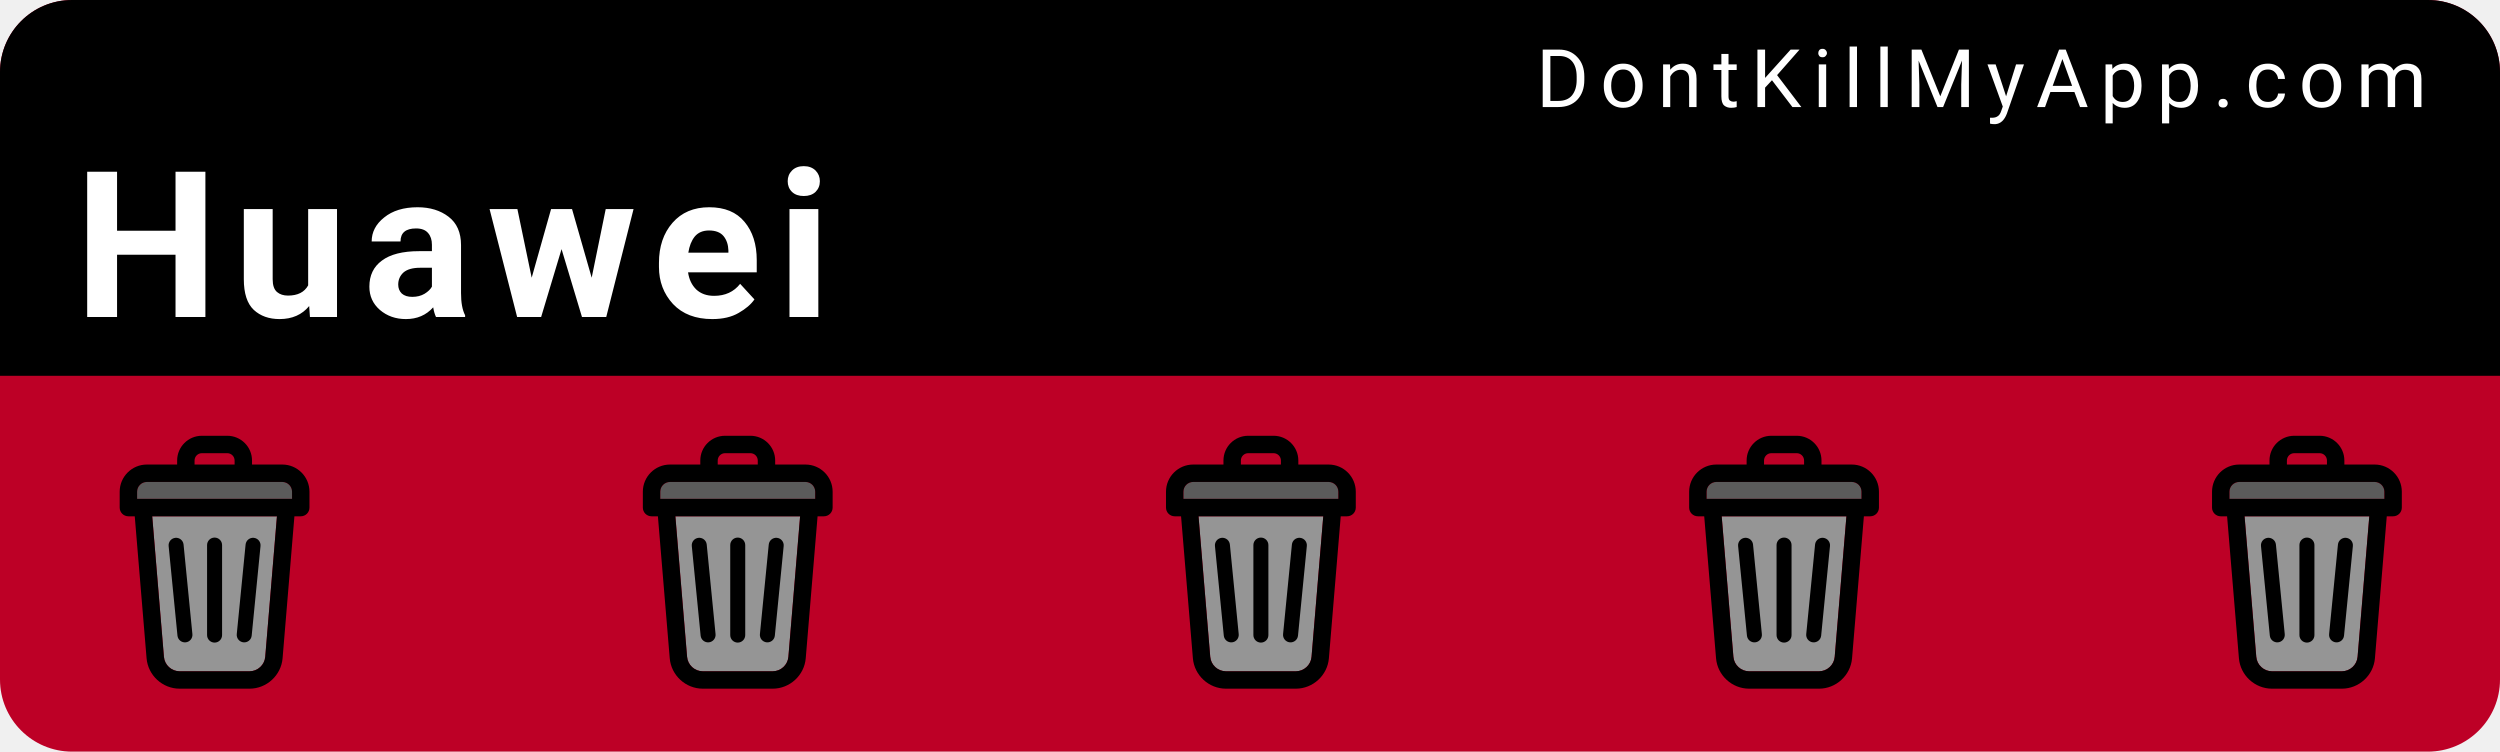
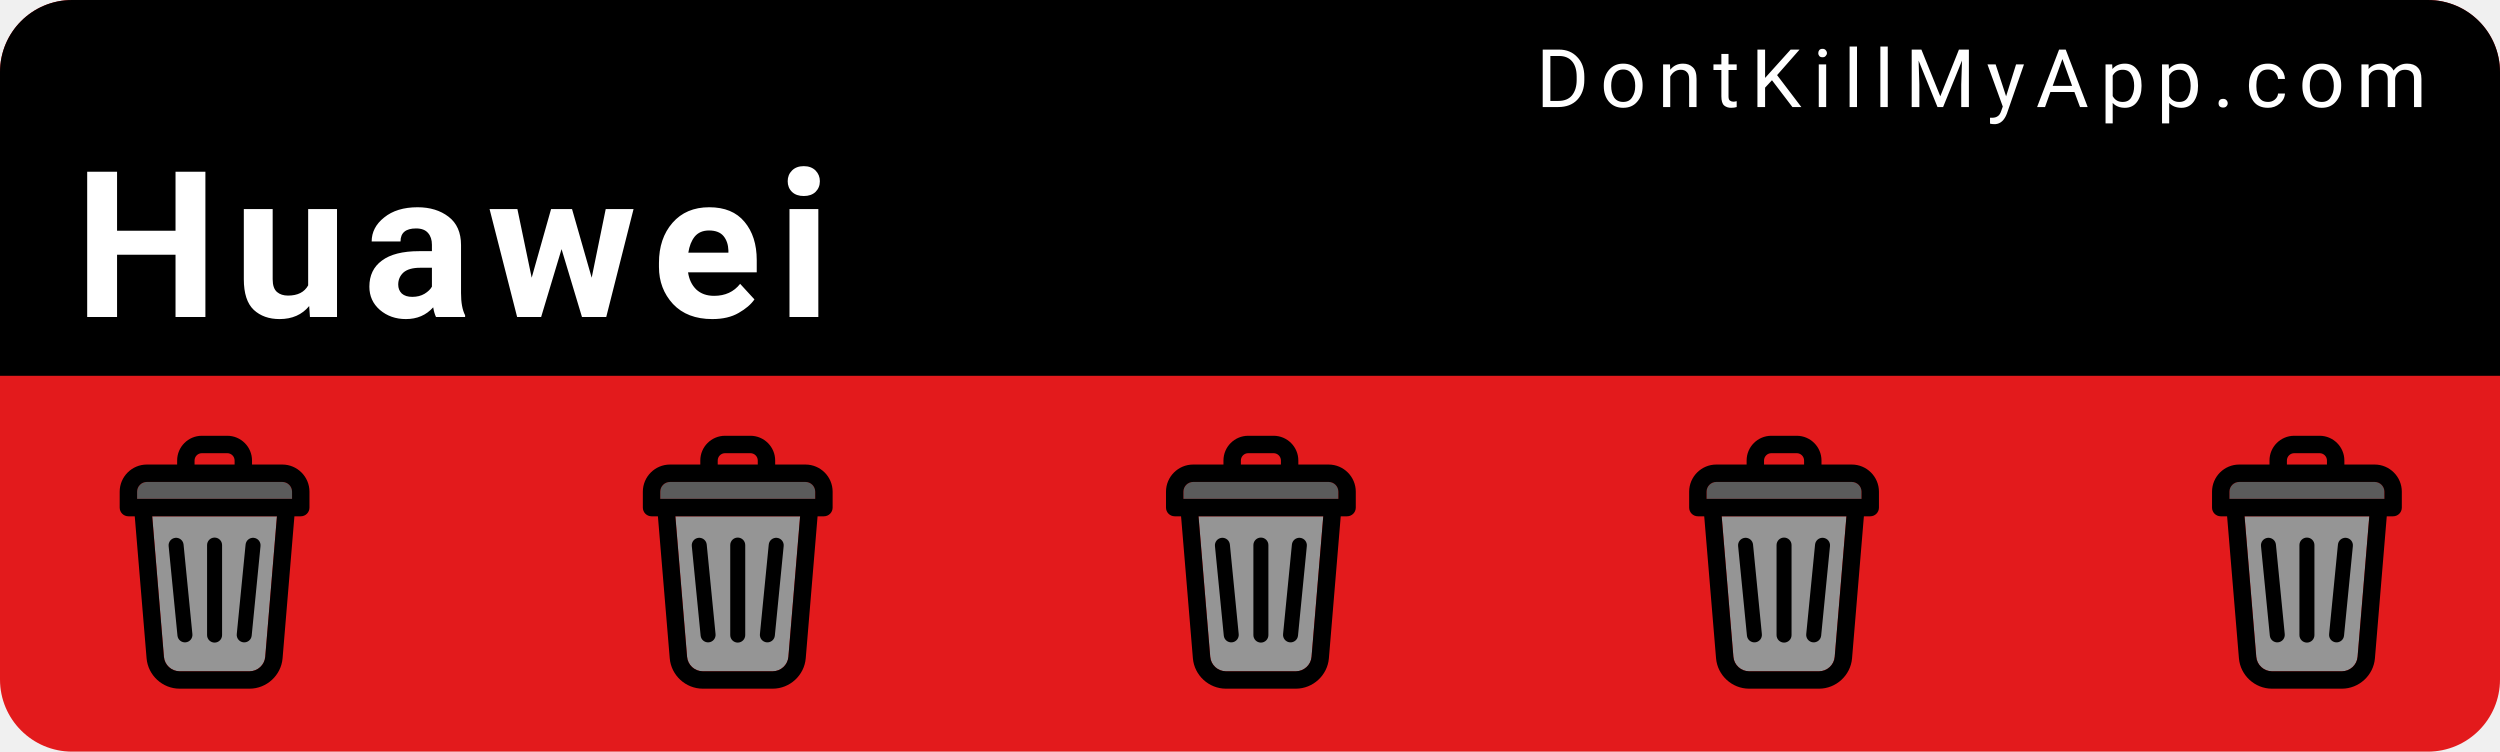
<svg xmlns="http://www.w3.org/2000/svg" width="153mm" height="46mm" viewBox="0 0 153 46" version="1.1" id="svg8">
  <defs id="defs2" />
  <g id="layer1" transform="translate(0,-251)">
-     <rect style="color:#000000;clip-rule:nonzero;display:inline;overflow:visible;visibility:visible;opacity:1;isolation:auto;mix-blend-mode:normal;color-interpolation:sRGB;color-interpolation-filters:linearRGB;solid-color:#000000;solid-opacity:1;fill:#bd0026;fill-opacity:1;fill-rule:nonzero;stroke:none;stroke-width:0.529;stroke-linecap:round;stroke-linejoin:miter;stroke-miterlimit:4;stroke-dasharray:none;stroke-dashoffset:0;stroke-opacity:1;color-rendering:auto;image-rendering:auto;shape-rendering:auto;text-rendering:auto;enable-background:accumulate" id="bkg" width="153" height="46" x="6.5503158e-15" y="251" rx="4.416" ry="4.416" />
+     <rect style="color:#000000;clip-rule:nonzero;display:inline;overflow:visible;visibility:visible;opacity:1;isolation:auto;mix-blend-mode:normal;color-interpolation:sRGB;color-interpolation-filters:linearRGB;solid-color:#000000;solid-opacity:1;fill:#e31a1c;fill-opacity:1;fill-rule:nonzero;stroke:none;stroke-width:0.529;stroke-linecap:round;stroke-linejoin:miter;stroke-miterlimit:4;stroke-dasharray:none;stroke-dashoffset:0;stroke-opacity:1;color-rendering:auto;image-rendering:auto;shape-rendering:auto;text-rendering:auto;enable-background:accumulate" id="bkg" width="153" height="46" x="6.5503158e-15" y="251" rx="4.416" ry="4.416" />
    <path style="color:#000000;clip-rule:nonzero;display:inline;overflow:visible;visibility:visible;opacity:1;isolation:auto;mix-blend-mode:normal;color-interpolation:sRGB;color-interpolation-filters:linearRGB;solid-color:#000000;solid-opacity:1;fill:#000000;fill-opacity:1;fill-rule:nonzero;stroke:none;stroke-width:2;stroke-linecap:round;stroke-linejoin:miter;stroke-miterlimit:4;stroke-dasharray:none;stroke-dashoffset:0;stroke-opacity:1;color-rendering:auto;image-rendering:auto;shape-rendering:auto;text-rendering:auto;enable-background:accumulate" d="M 16.689,0 C 7.443,0 0,7.443 0,16.689 V 86.93 H 578.268 V 16.689 C 578.268,7.443 570.824,0 561.578,0 Z" id="bkgtop" transform="matrix(0.2645833,0,0,0.2645833,0,251)" />
    <text xml:space="preserve" style="font-style:normal;font-variant:normal;font-weight:300;font-stretch:normal;font-size:9.648px;line-height:0%;font-family:Roboto;-inkscape-font-specification:'Roboto Light';text-align:start;letter-spacing:0.685px;word-spacing:0px;writing-mode:lr-tb;text-anchor:start;fill:#ffffff;fill-opacity:1;stroke:none;stroke-width:0.201px;stroke-linecap:butt;stroke-linejoin:miter;stroke-opacity:1" x="94.007" y="257.55" id="link">
      <tspan id="tspan817" x="94.007" y="257.55" style="font-style:normal;font-variant:normal;font-weight:normal;font-stretch:normal;font-size:4.939px;font-family:Roboto;-inkscape-font-specification:Roboto;fill:#ffffff;stroke-width:0.201px">DontKillMyApp.com</tspan>
    </text>
    <text xml:space="preserve" style="font-style:normal;font-variant:normal;font-weight:bold;font-stretch:normal;font-size:12.7px;line-height:0%;font-family:Roboto;-inkscape-font-specification:'Roboto Bold';text-align:start;letter-spacing:0.902px;word-spacing:0px;writing-mode:lr-tb;text-anchor:start;fill:#ffffff;fill-opacity:1;stroke:none;stroke-width:0.265px;stroke-linecap:butt;stroke-linejoin:miter;stroke-opacity:1" x="4.538" y="270.402" id="vendor">
      <tspan id="tspan821" x="4.538" y="270.402" style="font-style:normal;font-variant:normal;font-weight:bold;font-stretch:normal;font-size:12.5px;font-family:Roboto;-inkscape-font-specification:'Roboto Bold';fill:#ffffff;stroke-width:0.265px">Huawei</tspan>
    </text>
    <g id="poo1" transform="matrix(0.01510025,0,0,0.01510025,5.393161,277.6693)">
      <svg version="1.1" id="Layer_1" x="0px" y="0px" height="1025" width="1025" viewBox="0 0 297 297" style="enable-background:new 0 0 297 297;" xml:space="preserve">
        <defs id="defs44">





	</defs>
        <path style="fill:#959595;fill-opacity:1" d="M 221.74,94.57 207.98,259.6 c -0.79,9.51 -8.88,16.95 -18.42,16.95 h -82.12 c -9.53,0 -17.63,-7.44 -18.42,-16.95 L 75.27,94.57 Z" id="path2" />
        <path style="fill:#5b5b5b;fill-opacity:1" d="m 239.49,65.69 v 8.43 H 57.51 v -8.43 c 0,-6.32 5.14,-11.47 11.47,-11.47 h 159.05 c 6.32,0 11.46,5.15 11.46,11.47 z" id="path4" />
        <path d="m 259.94,65.69 v 18.66 c 0,5.64 -4.58,10.22 -10.22,10.22 h -7.46 l -13.9,166.73 c -1.67,20.02 -18.71,35.7 -38.8,35.7 H 107.44 C 87.36,297 70.31,281.32 68.64,261.3 L 54.75,94.57 h -7.46 c -5.65,0 -10.23,-4.58 -10.23,-10.22 V 65.69 c 0,-17.6 14.32,-31.91 31.92,-31.91 h 35.56 V 29.05 C 104.54,13.03 117.57,0 133.59,0 h 29.82 c 16.02,0 29.06,13.03 29.06,29.05 v 4.73 h 35.56 c 17.6,0 31.91,14.31 31.91,31.91 z m -20.45,8.43 v -8.43 c 0,-6.32 -5.14,-11.47 -11.46,-11.47 H 68.98 c -6.33,0 -11.47,5.15 -11.47,11.47 v 8.43 z M 207.98,259.6 221.74,94.57 H 75.27 L 89.02,259.6 c 0.79,9.51 8.89,16.95 18.42,16.95 h 82.12 c 9.54,0 17.63,-7.44 18.42,-16.95 z M 172.02,33.78 v -4.73 c 0,-4.74 -3.86,-8.6 -8.61,-8.6 h -29.82 c -4.74,0 -8.6,3.86 -8.6,8.6 v 4.73 z" id="path6" />
        <g id="g11">
</g>
        <g id="g13">
</g>
        <g id="g15">
</g>
        <g id="g17">
</g>
        <g id="g19">
</g>
        <g id="g21">
</g>
        <g id="g23">
</g>
        <g id="g25">
</g>
        <g id="g27">
</g>
        <g id="g29">
</g>
        <g id="g31">
</g>
        <g id="g33">
</g>
        <g id="g35">
</g>
        <g id="g37">
</g>
        <g id="g39">
</g>
        <rect style="color:#000000;clip-rule:nonzero;display:inline;overflow:visible;visibility:visible;opacity:1;isolation:auto;mix-blend-mode:normal;color-interpolation:sRGB;color-interpolation-filters:linearRGB;solid-color:#000000;solid-opacity:1;fill:#000000;fill-opacity:1;fill-rule:nonzero;stroke:none;stroke-width:1;stroke-linecap:round;stroke-linejoin:miter;stroke-miterlimit:4;stroke-dasharray:none;stroke-dashoffset:0;stroke-opacity:0.93;color-rendering:auto;image-rendering:auto;shape-rendering:auto;text-rendering:auto;enable-background:accumulate" id="rect860" width="17.619" height="123.331" x="81.387" y="129.326" rx="8.809" ry="8.809" transform="rotate(-5.630683)" />
        <rect ry="8.809" rx="8.809" y="100.186" x="196.562" height="123.331" width="17.619" id="rect862" style="color:#000000;clip-rule:nonzero;display:inline;overflow:visible;visibility:visible;opacity:1;isolation:auto;mix-blend-mode:normal;color-interpolation:sRGB;color-interpolation-filters:linearRGB;solid-color:#000000;solid-opacity:1;fill:#000000;fill-opacity:1;fill-rule:nonzero;stroke:none;stroke-width:1;stroke-linecap:round;stroke-linejoin:miter;stroke-miterlimit:4;stroke-dasharray:none;stroke-dashoffset:0;stroke-opacity:0.93;color-rendering:auto;image-rendering:auto;shape-rendering:auto;text-rendering:auto;enable-background:accumulate" transform="rotate(5.630683)" />
        <rect style="color:#000000;clip-rule:nonzero;display:inline;overflow:visible;visibility:visible;opacity:1;isolation:auto;mix-blend-mode:normal;color-interpolation:sRGB;color-interpolation-filters:linearRGB;solid-color:#000000;solid-opacity:1;fill:#000000;fill-opacity:1;fill-rule:nonzero;stroke:none;stroke-width:1;stroke-linecap:round;stroke-linejoin:miter;stroke-miterlimit:4;stroke-dasharray:none;stroke-dashoffset:0;stroke-opacity:0.93;color-rendering:auto;image-rendering:auto;shape-rendering:auto;text-rendering:auto;enable-background:accumulate" id="rect864" width="17.619" height="123.331" x="139.691" y="119.555" rx="8.809" ry="8.809" />
      </svg>
    </g>
    <g transform="matrix(0.01510025,0,0,0.01510025,37.41043,277.6693)" id="poo2">
      <svg version="1.1" id="Layer_1" x="0px" y="0px" height="1025" width="1025" viewBox="0 0 297 297" style="enable-background:new 0 0 297 297;" xml:space="preserve">
        <defs id="defs44">





	</defs>
        <path style="fill:#959595;fill-opacity:1" d="M 221.74,94.57 207.98,259.6 c -0.79,9.51 -8.88,16.95 -18.42,16.95 h -82.12 c -9.53,0 -17.63,-7.44 -18.42,-16.95 L 75.27,94.57 Z" id="path2" />
        <path style="fill:#5b5b5b;fill-opacity:1" d="m 239.49,65.69 v 8.43 H 57.51 v -8.43 c 0,-6.32 5.14,-11.47 11.47,-11.47 h 159.05 c 6.32,0 11.46,5.15 11.46,11.47 z" id="path4" />
        <path d="m 259.94,65.69 v 18.66 c 0,5.64 -4.58,10.22 -10.22,10.22 h -7.46 l -13.9,166.73 c -1.67,20.02 -18.71,35.7 -38.8,35.7 H 107.44 C 87.36,297 70.31,281.32 68.64,261.3 L 54.75,94.57 h -7.46 c -5.65,0 -10.23,-4.58 -10.23,-10.22 V 65.69 c 0,-17.6 14.32,-31.91 31.92,-31.91 h 35.56 V 29.05 C 104.54,13.03 117.57,0 133.59,0 h 29.82 c 16.02,0 29.06,13.03 29.06,29.05 v 4.73 h 35.56 c 17.6,0 31.91,14.31 31.91,31.91 z m -20.45,8.43 v -8.43 c 0,-6.32 -5.14,-11.47 -11.46,-11.47 H 68.98 c -6.33,0 -11.47,5.15 -11.47,11.47 v 8.43 z M 207.98,259.6 221.74,94.57 H 75.27 L 89.02,259.6 c 0.79,9.51 8.89,16.95 18.42,16.95 h 82.12 c 9.54,0 17.63,-7.44 18.42,-16.95 z M 172.02,33.78 v -4.73 c 0,-4.74 -3.86,-8.6 -8.61,-8.6 h -29.82 c -4.74,0 -8.6,3.86 -8.6,8.6 v 4.73 z" id="path6" />
        <g id="g11">
</g>
        <g id="g13">
</g>
        <g id="g15">
</g>
        <g id="g17">
</g>
        <g id="g19">
</g>
        <g id="g21">
</g>
        <g id="g23">
</g>
        <g id="g25">
</g>
        <g id="g27">
</g>
        <g id="g29">
</g>
        <g id="g31">
</g>
        <g id="g33">
</g>
        <g id="g35">
</g>
        <g id="g37">
</g>
        <g id="g39">
</g>
        <rect style="color:#000000;clip-rule:nonzero;display:inline;overflow:visible;visibility:visible;opacity:1;isolation:auto;mix-blend-mode:normal;color-interpolation:sRGB;color-interpolation-filters:linearRGB;solid-color:#000000;solid-opacity:1;fill:#000000;fill-opacity:1;fill-rule:nonzero;stroke:none;stroke-width:1;stroke-linecap:round;stroke-linejoin:miter;stroke-miterlimit:4;stroke-dasharray:none;stroke-dashoffset:0;stroke-opacity:0.93;color-rendering:auto;image-rendering:auto;shape-rendering:auto;text-rendering:auto;enable-background:accumulate" id="rect860" width="17.619" height="123.331" x="81.387" y="129.326" rx="8.809" ry="8.809" transform="rotate(-5.630683)" />
        <rect ry="8.809" rx="8.809" y="100.186" x="196.562" height="123.331" width="17.619" id="rect862" style="color:#000000;clip-rule:nonzero;display:inline;overflow:visible;visibility:visible;opacity:1;isolation:auto;mix-blend-mode:normal;color-interpolation:sRGB;color-interpolation-filters:linearRGB;solid-color:#000000;solid-opacity:1;fill:#000000;fill-opacity:1;fill-rule:nonzero;stroke:none;stroke-width:1;stroke-linecap:round;stroke-linejoin:miter;stroke-miterlimit:4;stroke-dasharray:none;stroke-dashoffset:0;stroke-opacity:0.93;color-rendering:auto;image-rendering:auto;shape-rendering:auto;text-rendering:auto;enable-background:accumulate" transform="rotate(5.630683)" />
        <rect style="color:#000000;clip-rule:nonzero;display:inline;overflow:visible;visibility:visible;opacity:1;isolation:auto;mix-blend-mode:normal;color-interpolation:sRGB;color-interpolation-filters:linearRGB;solid-color:#000000;solid-opacity:1;fill:#000000;fill-opacity:1;fill-rule:nonzero;stroke:none;stroke-width:1;stroke-linecap:round;stroke-linejoin:miter;stroke-miterlimit:4;stroke-dasharray:none;stroke-dashoffset:0;stroke-opacity:0.93;color-rendering:auto;image-rendering:auto;shape-rendering:auto;text-rendering:auto;enable-background:accumulate" id="rect864" width="17.619" height="123.331" x="139.691" y="119.555" rx="8.809" ry="8.809" />
      </svg>
    </g>
    <g id="poo3" transform="matrix(0.01510025,0,0,0.01510025,69.4277,277.6693)">
      <svg version="1.1" id="Layer_1" x="0px" y="0px" height="1025" width="1025" viewBox="0 0 297 297" style="enable-background:new 0 0 297 297;" xml:space="preserve">
        <defs id="defs44">





	</defs>
        <path style="fill:#959595;fill-opacity:1" d="M 221.74,94.57 207.98,259.6 c -0.79,9.51 -8.88,16.95 -18.42,16.95 h -82.12 c -9.53,0 -17.63,-7.44 -18.42,-16.95 L 75.27,94.57 Z" id="path2" />
        <path style="fill:#5b5b5b;fill-opacity:1" d="m 239.49,65.69 v 8.43 H 57.51 v -8.43 c 0,-6.32 5.14,-11.47 11.47,-11.47 h 159.05 c 6.32,0 11.46,5.15 11.46,11.47 z" id="path4" />
        <path d="m 259.94,65.69 v 18.66 c 0,5.64 -4.58,10.22 -10.22,10.22 h -7.46 l -13.9,166.73 c -1.67,20.02 -18.71,35.7 -38.8,35.7 H 107.44 C 87.36,297 70.31,281.32 68.64,261.3 L 54.75,94.57 h -7.46 c -5.65,0 -10.23,-4.58 -10.23,-10.22 V 65.69 c 0,-17.6 14.32,-31.91 31.92,-31.91 h 35.56 V 29.05 C 104.54,13.03 117.57,0 133.59,0 h 29.82 c 16.02,0 29.06,13.03 29.06,29.05 v 4.73 h 35.56 c 17.6,0 31.91,14.31 31.91,31.91 z m -20.45,8.43 v -8.43 c 0,-6.32 -5.14,-11.47 -11.46,-11.47 H 68.98 c -6.33,0 -11.47,5.15 -11.47,11.47 v 8.43 z M 207.98,259.6 221.74,94.57 H 75.27 L 89.02,259.6 c 0.79,9.51 8.89,16.95 18.42,16.95 h 82.12 c 9.54,0 17.63,-7.44 18.42,-16.95 z M 172.02,33.78 v -4.73 c 0,-4.74 -3.86,-8.6 -8.61,-8.6 h -29.82 c -4.74,0 -8.6,3.86 -8.6,8.6 v 4.73 z" id="path6" />
        <g id="g11">
</g>
        <g id="g13">
</g>
        <g id="g15">
</g>
        <g id="g17">
</g>
        <g id="g19">
</g>
        <g id="g21">
</g>
        <g id="g23">
</g>
        <g id="g25">
</g>
        <g id="g27">
</g>
        <g id="g29">
</g>
        <g id="g31">
</g>
        <g id="g33">
</g>
        <g id="g35">
</g>
        <g id="g37">
</g>
        <g id="g39">
</g>
        <rect style="color:#000000;clip-rule:nonzero;display:inline;overflow:visible;visibility:visible;opacity:1;isolation:auto;mix-blend-mode:normal;color-interpolation:sRGB;color-interpolation-filters:linearRGB;solid-color:#000000;solid-opacity:1;fill:#000000;fill-opacity:1;fill-rule:nonzero;stroke:none;stroke-width:1;stroke-linecap:round;stroke-linejoin:miter;stroke-miterlimit:4;stroke-dasharray:none;stroke-dashoffset:0;stroke-opacity:0.93;color-rendering:auto;image-rendering:auto;shape-rendering:auto;text-rendering:auto;enable-background:accumulate" id="rect860" width="17.619" height="123.331" x="81.387" y="129.326" rx="8.809" ry="8.809" transform="rotate(-5.630683)" />
        <rect ry="8.809" rx="8.809" y="100.186" x="196.562" height="123.331" width="17.619" id="rect862" style="color:#000000;clip-rule:nonzero;display:inline;overflow:visible;visibility:visible;opacity:1;isolation:auto;mix-blend-mode:normal;color-interpolation:sRGB;color-interpolation-filters:linearRGB;solid-color:#000000;solid-opacity:1;fill:#000000;fill-opacity:1;fill-rule:nonzero;stroke:none;stroke-width:1;stroke-linecap:round;stroke-linejoin:miter;stroke-miterlimit:4;stroke-dasharray:none;stroke-dashoffset:0;stroke-opacity:0.93;color-rendering:auto;image-rendering:auto;shape-rendering:auto;text-rendering:auto;enable-background:accumulate" transform="rotate(5.630683)" />
        <rect style="color:#000000;clip-rule:nonzero;display:inline;overflow:visible;visibility:visible;opacity:1;isolation:auto;mix-blend-mode:normal;color-interpolation:sRGB;color-interpolation-filters:linearRGB;solid-color:#000000;solid-opacity:1;fill:#000000;fill-opacity:1;fill-rule:nonzero;stroke:none;stroke-width:1;stroke-linecap:round;stroke-linejoin:miter;stroke-miterlimit:4;stroke-dasharray:none;stroke-dashoffset:0;stroke-opacity:0.93;color-rendering:auto;image-rendering:auto;shape-rendering:auto;text-rendering:auto;enable-background:accumulate" id="rect864" width="17.619" height="123.331" x="139.691" y="119.555" rx="8.809" ry="8.809" />
      </svg>
    </g>
    <g transform="matrix(0.01510025,0,0,0.01510025,101.445,277.6693)" id="poo4">
      <svg version="1.1" id="Layer_1" x="0px" y="0px" height="1025" width="1025" viewBox="0 0 297 297" style="enable-background:new 0 0 297 297;" xml:space="preserve">
        <defs id="defs44">





	</defs>
        <path style="fill:#959595;fill-opacity:1" d="M 221.74,94.57 207.98,259.6 c -0.79,9.51 -8.88,16.95 -18.42,16.95 h -82.12 c -9.53,0 -17.63,-7.44 -18.42,-16.95 L 75.27,94.57 Z" id="path2" />
        <path style="fill:#5b5b5b;fill-opacity:1" d="m 239.49,65.69 v 8.43 H 57.51 v -8.43 c 0,-6.32 5.14,-11.47 11.47,-11.47 h 159.05 c 6.32,0 11.46,5.15 11.46,11.47 z" id="path4" />
        <path d="m 259.94,65.69 v 18.66 c 0,5.64 -4.58,10.22 -10.22,10.22 h -7.46 l -13.9,166.73 c -1.67,20.02 -18.71,35.7 -38.8,35.7 H 107.44 C 87.36,297 70.31,281.32 68.64,261.3 L 54.75,94.57 h -7.46 c -5.65,0 -10.23,-4.58 -10.23,-10.22 V 65.69 c 0,-17.6 14.32,-31.91 31.92,-31.91 h 35.56 V 29.05 C 104.54,13.03 117.57,0 133.59,0 h 29.82 c 16.02,0 29.06,13.03 29.06,29.05 v 4.73 h 35.56 c 17.6,0 31.91,14.31 31.91,31.91 z m -20.45,8.43 v -8.43 c 0,-6.32 -5.14,-11.47 -11.46,-11.47 H 68.98 c -6.33,0 -11.47,5.15 -11.47,11.47 v 8.43 z M 207.98,259.6 221.74,94.57 H 75.27 L 89.02,259.6 c 0.79,9.51 8.89,16.95 18.42,16.95 h 82.12 c 9.54,0 17.63,-7.44 18.42,-16.95 z M 172.02,33.78 v -4.73 c 0,-4.74 -3.86,-8.6 -8.61,-8.6 h -29.82 c -4.74,0 -8.6,3.86 -8.6,8.6 v 4.73 z" id="path6" />
        <g id="g11">
</g>
        <g id="g13">
</g>
        <g id="g15">
</g>
        <g id="g17">
</g>
        <g id="g19">
</g>
        <g id="g21">
</g>
        <g id="g23">
</g>
        <g id="g25">
</g>
        <g id="g27">
</g>
        <g id="g29">
</g>
        <g id="g31">
</g>
        <g id="g33">
</g>
        <g id="g35">
</g>
        <g id="g37">
</g>
        <g id="g39">
</g>
        <rect style="color:#000000;clip-rule:nonzero;display:inline;overflow:visible;visibility:visible;opacity:1;isolation:auto;mix-blend-mode:normal;color-interpolation:sRGB;color-interpolation-filters:linearRGB;solid-color:#000000;solid-opacity:1;fill:#000000;fill-opacity:1;fill-rule:nonzero;stroke:none;stroke-width:1;stroke-linecap:round;stroke-linejoin:miter;stroke-miterlimit:4;stroke-dasharray:none;stroke-dashoffset:0;stroke-opacity:0.93;color-rendering:auto;image-rendering:auto;shape-rendering:auto;text-rendering:auto;enable-background:accumulate" id="rect860" width="17.619" height="123.331" x="81.387" y="129.326" rx="8.809" ry="8.809" transform="rotate(-5.630683)" />
        <rect ry="8.809" rx="8.809" y="100.186" x="196.562" height="123.331" width="17.619" id="rect862" style="color:#000000;clip-rule:nonzero;display:inline;overflow:visible;visibility:visible;opacity:1;isolation:auto;mix-blend-mode:normal;color-interpolation:sRGB;color-interpolation-filters:linearRGB;solid-color:#000000;solid-opacity:1;fill:#000000;fill-opacity:1;fill-rule:nonzero;stroke:none;stroke-width:1;stroke-linecap:round;stroke-linejoin:miter;stroke-miterlimit:4;stroke-dasharray:none;stroke-dashoffset:0;stroke-opacity:0.93;color-rendering:auto;image-rendering:auto;shape-rendering:auto;text-rendering:auto;enable-background:accumulate" transform="rotate(5.630683)" />
        <rect style="color:#000000;clip-rule:nonzero;display:inline;overflow:visible;visibility:visible;opacity:1;isolation:auto;mix-blend-mode:normal;color-interpolation:sRGB;color-interpolation-filters:linearRGB;solid-color:#000000;solid-opacity:1;fill:#000000;fill-opacity:1;fill-rule:nonzero;stroke:none;stroke-width:1;stroke-linecap:round;stroke-linejoin:miter;stroke-miterlimit:4;stroke-dasharray:none;stroke-dashoffset:0;stroke-opacity:0.93;color-rendering:auto;image-rendering:auto;shape-rendering:auto;text-rendering:auto;enable-background:accumulate" id="rect864" width="17.619" height="123.331" x="139.691" y="119.555" rx="8.809" ry="8.809" />
      </svg>
    </g>
    <g transform="matrix(0.01510025,0,0,0.01510025,133.445,277.6693)" id="poo5">
      <svg version="1.1" id="Layer_1" x="0px" y="0px" height="1025" width="1025" viewBox="0 0 297 297" style="enable-background:new 0 0 297 297;" xml:space="preserve">
        <defs id="defs44">





	</defs>
        <path style="fill:#959595;fill-opacity:1" d="M 221.74,94.57 207.98,259.6 c -0.79,9.51 -8.88,16.95 -18.42,16.95 h -82.12 c -9.53,0 -17.63,-7.44 -18.42,-16.95 L 75.27,94.57 Z" id="path2" />
        <path style="fill:#5b5b5b;fill-opacity:1" d="m 239.49,65.69 v 8.43 H 57.51 v -8.43 c 0,-6.32 5.14,-11.47 11.47,-11.47 h 159.05 c 6.32,0 11.46,5.15 11.46,11.47 z" id="path4" />
        <path d="m 259.94,65.69 v 18.66 c 0,5.64 -4.58,10.22 -10.22,10.22 h -7.46 l -13.9,166.73 c -1.67,20.02 -18.71,35.7 -38.8,35.7 H 107.44 C 87.36,297 70.31,281.32 68.64,261.3 L 54.75,94.57 h -7.46 c -5.65,0 -10.23,-4.58 -10.23,-10.22 V 65.69 c 0,-17.6 14.32,-31.91 31.92,-31.91 h 35.56 V 29.05 C 104.54,13.03 117.57,0 133.59,0 h 29.82 c 16.02,0 29.06,13.03 29.06,29.05 v 4.73 h 35.56 c 17.6,0 31.91,14.31 31.91,31.91 z m -20.45,8.43 v -8.43 c 0,-6.32 -5.14,-11.47 -11.46,-11.47 H 68.98 c -6.33,0 -11.47,5.15 -11.47,11.47 v 8.43 z M 207.98,259.6 221.74,94.57 H 75.27 L 89.02,259.6 c 0.79,9.51 8.89,16.95 18.42,16.95 h 82.12 c 9.54,0 17.63,-7.44 18.42,-16.95 z M 172.02,33.78 v -4.73 c 0,-4.74 -3.86,-8.6 -8.61,-8.6 h -29.82 c -4.74,0 -8.6,3.86 -8.6,8.6 v 4.73 z" id="path6" />
        <g id="g11">
</g>
        <g id="g13">
</g>
        <g id="g15">
</g>
        <g id="g17">
</g>
        <g id="g19">
</g>
        <g id="g21">
</g>
        <g id="g23">
</g>
        <g id="g25">
</g>
        <g id="g27">
</g>
        <g id="g29">
</g>
        <g id="g31">
</g>
        <g id="g33">
</g>
        <g id="g35">
</g>
        <g id="g37">
</g>
        <g id="g39">
</g>
        <rect style="color:#000000;clip-rule:nonzero;display:inline;overflow:visible;visibility:visible;opacity:1;isolation:auto;mix-blend-mode:normal;color-interpolation:sRGB;color-interpolation-filters:linearRGB;solid-color:#000000;solid-opacity:1;fill:#000000;fill-opacity:1;fill-rule:nonzero;stroke:none;stroke-width:1;stroke-linecap:round;stroke-linejoin:miter;stroke-miterlimit:4;stroke-dasharray:none;stroke-dashoffset:0;stroke-opacity:0.93;color-rendering:auto;image-rendering:auto;shape-rendering:auto;text-rendering:auto;enable-background:accumulate" id="rect860" width="17.619" height="123.331" x="81.387" y="129.326" rx="8.809" ry="8.809" transform="rotate(-5.630683)" />
        <rect ry="8.809" rx="8.809" y="100.186" x="196.562" height="123.331" width="17.619" id="rect862" style="color:#000000;clip-rule:nonzero;display:inline;overflow:visible;visibility:visible;opacity:1;isolation:auto;mix-blend-mode:normal;color-interpolation:sRGB;color-interpolation-filters:linearRGB;solid-color:#000000;solid-opacity:1;fill:#000000;fill-opacity:1;fill-rule:nonzero;stroke:none;stroke-width:1;stroke-linecap:round;stroke-linejoin:miter;stroke-miterlimit:4;stroke-dasharray:none;stroke-dashoffset:0;stroke-opacity:0.93;color-rendering:auto;image-rendering:auto;shape-rendering:auto;text-rendering:auto;enable-background:accumulate" transform="rotate(5.630683)" />
        <rect style="color:#000000;clip-rule:nonzero;display:inline;overflow:visible;visibility:visible;opacity:1;isolation:auto;mix-blend-mode:normal;color-interpolation:sRGB;color-interpolation-filters:linearRGB;solid-color:#000000;solid-opacity:1;fill:#000000;fill-opacity:1;fill-rule:nonzero;stroke:none;stroke-width:1;stroke-linecap:round;stroke-linejoin:miter;stroke-miterlimit:4;stroke-dasharray:none;stroke-dashoffset:0;stroke-opacity:0.93;color-rendering:auto;image-rendering:auto;shape-rendering:auto;text-rendering:auto;enable-background:accumulate" id="rect864" width="17.619" height="123.331" x="139.691" y="119.555" rx="8.809" ry="8.809" />
      </svg>
    </g>
  </g>
</svg>
